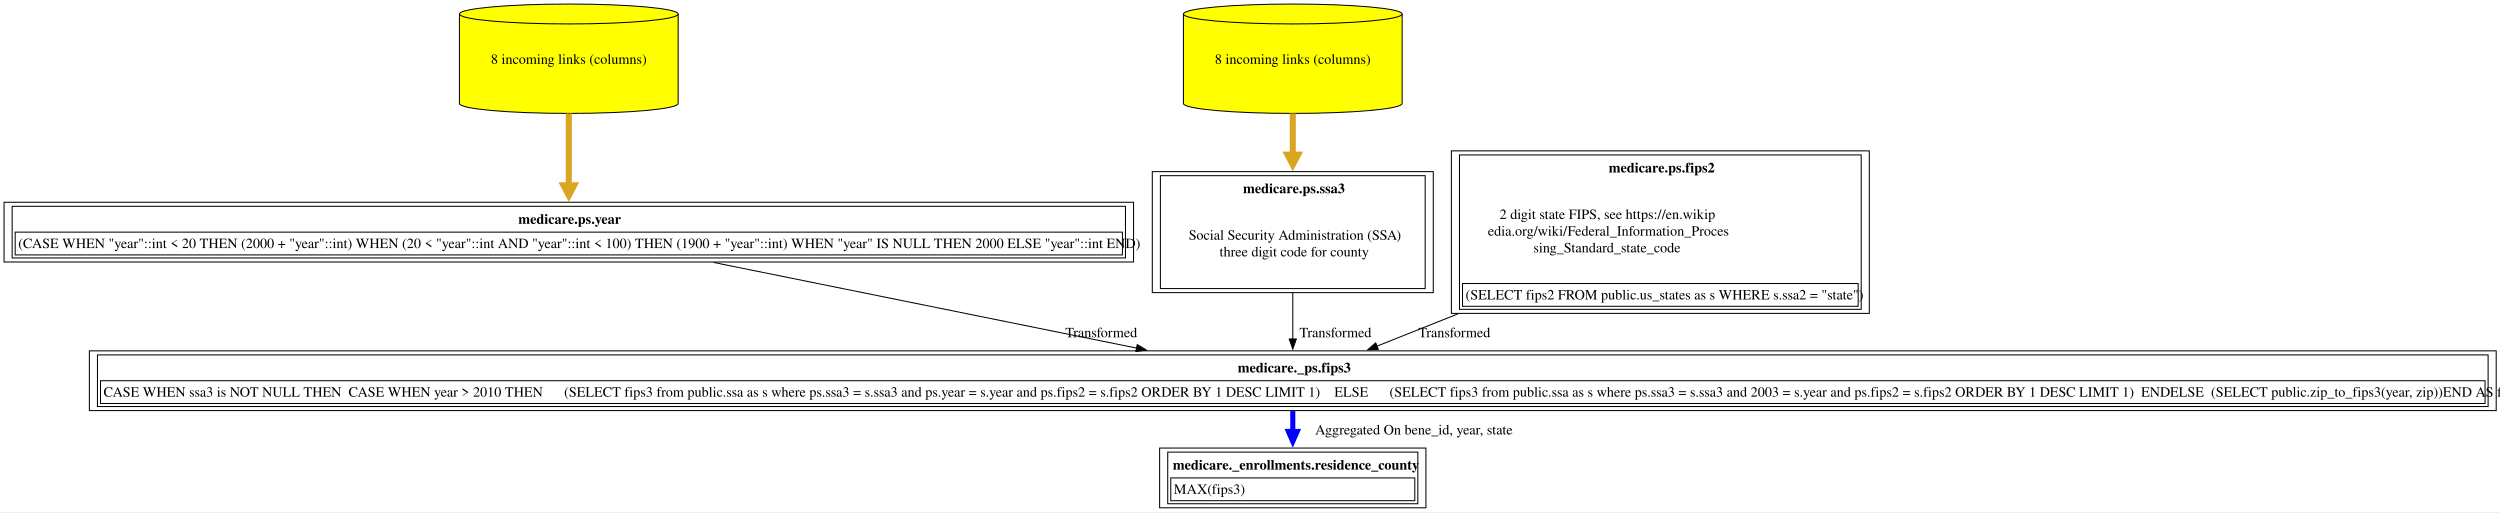
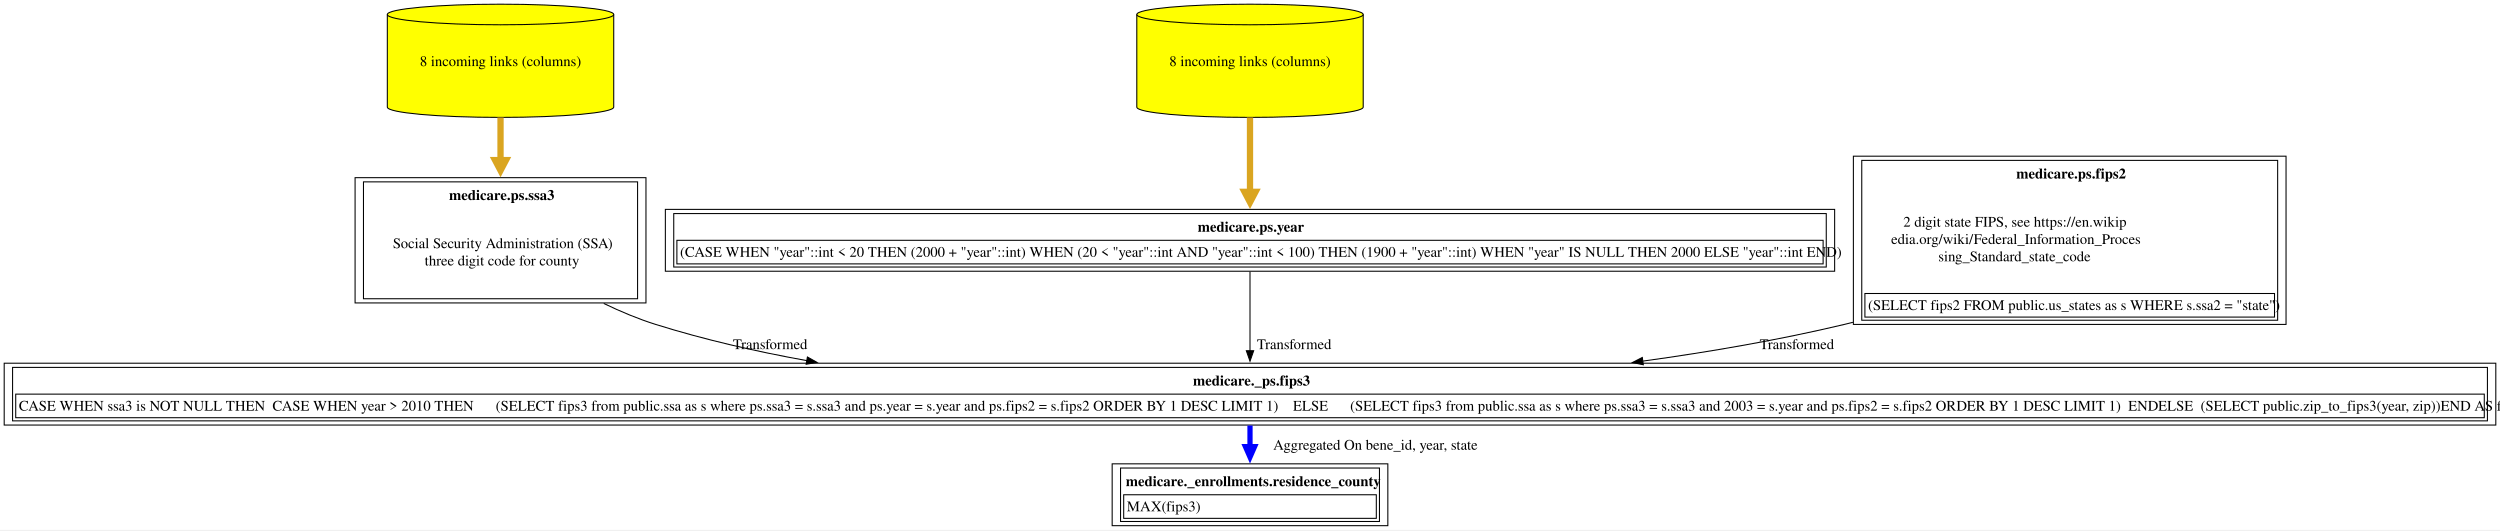
- <svg xmlns="http://www.w3.org/2000/svg" xmlns:xlink="http://www.w3.org/1999/xlink" width="2469pt" height="506pt" viewBox="0.00 0.00 2469.00 506.00">
+ <svg xmlns="http://www.w3.org/2000/svg" xmlns:xlink="http://www.w3.org/1999/xlink" width="2385pt" height="506pt" viewBox="0.00 0.00 2385.00 506.00">
  <g id="graph0" class="graph" transform="scale(1 1) rotate(0) translate(4 501.5)">
-     <polygon fill="white" stroke="none" points="-4,4 -4,-501.5 2465.25,-501.5 2465.25,4 -4,4" />
+     <polygon fill="white" stroke="none" points="-4,4 -4,-501.5 2381,-501.5 2381,4 -4,4" />
    <g id="node1" class="node">
      <g id="a_node1">
        <a xlink:href="../medicare._enrollments/residence_county.html" xlink:title="&lt;TABLE&gt;" target="_blank">
-           <polygon fill="none" stroke="black" points="1404.25,-59 1141.25,-59 1141.25,0 1404.25,0 1404.25,-59" />
-           <text xml:space="preserve" text-anchor="start" x="1154.25" y="-37.7" font-family="Times,serif" font-weight="bold" font-size="14.00">medicare._enrollments.residence_county</text>
-           <polygon fill="none" stroke="black" points="1152.25,-7 1152.25,-29.5 1393.25,-29.5 1393.25,-7 1152.25,-7" />
-           <text xml:space="preserve" text-anchor="start" x="1155.25" y="-13.75" font-family="Times,serif" font-size="14.00">MAX(fips3)</text>
-           <polygon fill="none" stroke="black" points="1149.25,-4 1149.25,-55 1396.25,-55 1396.25,-4 1149.25,-4" />
+           <polygon fill="none" stroke="black" points="1320,-59 1057,-59 1057,0 1320,0 1320,-59" />
+           <text xml:space="preserve" text-anchor="start" x="1070" y="-37.7" font-family="Times,serif" font-weight="bold" font-size="14.00">medicare._enrollments.residence_county</text>
+           <polygon fill="none" stroke="black" points="1068,-7 1068,-29.5 1309,-29.5 1309,-7 1068,-7" />
+           <text xml:space="preserve" text-anchor="start" x="1071" y="-13.75" font-family="Times,serif" font-size="14.00">MAX(fips3)</text>
+           <polygon fill="none" stroke="black" points="1065,-4 1065,-55 1312,-55 1312,-4 1065,-4" />
        </a>
      </g>
    </g>
    <g id="node2" class="node">
      <g id="a_node2">
        <a xlink:href="../medicare._ps/fips3.html" xlink:title="&lt;TABLE&gt;" target="_blank">
-           <polygon fill="none" stroke="black" points="2461.25,-155 84.25,-155 84.25,-96 2461.25,-96 2461.25,-155" />
-           <text xml:space="preserve" text-anchor="start" x="1218.38" y="-133.7" font-family="Times,serif" font-weight="bold" font-size="14.00">medicare._ps.fips3</text>
-           <polygon fill="none" stroke="black" points="95.25,-103 95.25,-125.5 2450.25,-125.5 2450.25,-103 95.25,-103" />
-           <text xml:space="preserve" text-anchor="start" x="98.25" y="-109.75" font-family="Times,serif" font-size="14.00">CASE WHEN ssa3 is NOT NULL THEN  CASE WHEN year &gt; 2010 THEN      (SELECT fips3 from public.ssa as s where ps.ssa3 = s.ssa3 and ps.year = s.year and ps.fips2 = s.fips2 ORDER BY 1 DESC LIMIT 1)    ELSE      (SELECT fips3 from public.ssa as s where ps.ssa3 = s.ssa3 and 2003 = s.year and ps.fips2 = s.fips2 ORDER BY 1 DESC LIMIT 1)  ENDELSE  (SELECT public.zip_to_fips3(year, zip))END AS fips3</text>
-           <polygon fill="none" stroke="black" points="92.25,-100 92.25,-151 2453.25,-151 2453.25,-100 92.25,-100" />
+           <polygon fill="none" stroke="black" points="2377,-155 0,-155 0,-96 2377,-96 2377,-155" />
+           <text xml:space="preserve" text-anchor="start" x="1134.12" y="-133.7" font-family="Times,serif" font-weight="bold" font-size="14.00">medicare._ps.fips3</text>
+           <polygon fill="none" stroke="black" points="11,-103 11,-125.5 2366,-125.5 2366,-103 11,-103" />
+           <text xml:space="preserve" text-anchor="start" x="14" y="-109.75" font-family="Times,serif" font-size="14.00">CASE WHEN ssa3 is NOT NULL THEN  CASE WHEN year &gt; 2010 THEN      (SELECT fips3 from public.ssa as s where ps.ssa3 = s.ssa3 and ps.year = s.year and ps.fips2 = s.fips2 ORDER BY 1 DESC LIMIT 1)    ELSE      (SELECT fips3 from public.ssa as s where ps.ssa3 = s.ssa3 and 2003 = s.year and ps.fips2 = s.fips2 ORDER BY 1 DESC LIMIT 1)  ENDELSE  (SELECT public.zip_to_fips3(year, zip))END AS fips3</text>
+           <polygon fill="none" stroke="black" points="8,-100 8,-151 2369,-151 2369,-100 8,-100" />
        </a>
      </g>
    </g>
    <g id="edge1" class="edge">
-       <path fill="none" stroke="blue" stroke-width="5" d="M1272.75,-95.53C1272.75,-89.13 1272.75,-82.2 1272.75,-75.33" />
-       <polygon fill="blue" stroke="blue" stroke-width="5" points="1277.13,-75.45 1272.75,-65.45 1268.38,-75.45 1277.13,-75.45" />
-       <text xml:space="preserve" text-anchor="middle" x="1387.12" y="-72.45" font-family="Times,serif" font-size="14.00">	  Aggregated On bene_id, year, state</text>
+       <path fill="none" stroke="blue" stroke-width="5" d="M1188.5,-95.53C1188.5,-89.13 1188.5,-82.2 1188.5,-75.33" />
+       <polygon fill="blue" stroke="blue" stroke-width="5" points="1192.88,-75.45 1188.5,-65.45 1184.13,-75.45 1192.88,-75.45" />
+       <text xml:space="preserve" text-anchor="middle" x="1302.88" y="-72.45" font-family="Times,serif" font-size="14.00">	  Aggregated On bene_id, year, state</text>
    </g>
    <g id="node3" class="node">
      <g id="a_node3">
-         <a xlink:href="../medicare.ps/year.html" xlink:title="&lt;TABLE&gt;" target="_blank">
-           <polygon fill="none" stroke="black" points="1115.5,-301.75 0,-301.75 0,-242.75 1115.5,-242.75 1115.5,-301.75" />
-           <text xml:space="preserve" text-anchor="start" x="507.88" y="-280.45" font-family="Times,serif" font-weight="bold" font-size="14.00">medicare.ps.year</text>
-           <polygon fill="none" stroke="black" points="11,-249.75 11,-272.25 1104.5,-272.25 1104.5,-249.75 11,-249.75" />
-           <text xml:space="preserve" text-anchor="start" x="14" y="-256.5" font-family="Times,serif" font-size="14.00">(CASE WHEN "year"::int &lt; 20 THEN (2000 + "year"::int) WHEN (20 &lt; "year"::int AND "year"::int &lt; 100) THEN (1900 + "year"::int) WHEN "year" IS NULL THEN 2000 ELSE "year"::int END)</text>
-           <polygon fill="none" stroke="black" points="8,-246.75 8,-297.75 1107.5,-297.75 1107.5,-246.75 8,-246.75" />
+         <a xlink:href="../medicare.ps/ssa3.html" xlink:title="&lt;TABLE&gt;" target="_blank">
+           <polygon fill="none" stroke="black" points="612.25,-332 334.75,-332 334.75,-212.5 612.25,-212.5 612.25,-332" />
+           <text xml:space="preserve" text-anchor="start" x="424.38" y="-310.7" font-family="Times,serif" font-weight="bold" font-size="14.00">medicare.ps.ssa3</text>
+           <text xml:space="preserve" text-anchor="start" x="370.75" y="-264.75" font-family="Times,serif" font-size="14.00">Social Security Administration (SSA)</text>
+           <text xml:space="preserve" text-anchor="start" x="401.12" y="-248.25" font-family="Times,serif" font-size="14.00">three digit code for county</text>
+           <polygon fill="none" stroke="black" points="342.75,-216.5 342.75,-328 604.25,-328 604.25,-216.5 342.75,-216.5" />
        </a>
      </g>
    </g>
    <g id="edge2" class="edge">
-       <path fill="none" stroke="black" d="M700.72,-242.31C821.67,-217.82 994.61,-182.81 1118.63,-157.7" />
-       <polygon fill="black" stroke="black" points="1119.13,-161.17 1128.24,-155.76 1117.74,-154.31 1119.13,-161.17" />
-       <text xml:space="preserve" text-anchor="middle" x="1080.1" y="-168.45" font-family="Times,serif" font-size="14.00">  Transformed</text>
+       <path fill="none" stroke="black" d="M571.98,-212.01C588.1,-204.23 604.95,-197.18 621.5,-192 667.55,-177.59 716.59,-166.29 765.83,-157.44" />
+       <polygon fill="black" stroke="black" points="766.27,-160.92 775.51,-155.74 765.05,-154.02 766.27,-160.92" />
+       <text xml:space="preserve" text-anchor="middle" x="727.21" y="-168.45" font-family="Times,serif" font-size="14.00">  Transformed</text>
    </g>
    <g id="node4" class="node">
      <g id="a_node4">
-         <a xlink:href="../medicare.ps/year.html" xlink:title="8 incoming links (columns)" target="_blank">
-           <path fill="yellow" stroke="black" d="M665.75,-487.68C665.75,-493.1 617.34,-497.5 557.75,-497.5 498.16,-497.5 449.75,-493.1 449.75,-487.68 449.75,-487.68 449.75,-399.32 449.75,-399.32 449.75,-393.9 498.16,-389.5 557.75,-389.5 617.34,-389.5 665.75,-393.9 665.75,-399.32 665.75,-399.32 665.75,-487.68 665.75,-487.68" />
-           <path fill="none" stroke="black" d="M665.75,-487.68C665.75,-482.26 617.34,-477.86 557.75,-477.86 498.16,-477.86 449.75,-482.26 449.75,-487.68" />
-           <text xml:space="preserve" text-anchor="middle" x="557.75" y="-438.45" font-family="Times,serif" font-size="14.00">8 incoming links (columns)</text>
+         <a xlink:href="../medicare.ps/ssa3.html" xlink:title="8 incoming links (columns)" target="_blank">
+           <path fill="yellow" stroke="black" d="M581.5,-487.68C581.5,-493.1 533.09,-497.5 473.5,-497.5 413.91,-497.5 365.5,-493.1 365.5,-487.68 365.5,-487.68 365.5,-399.32 365.5,-399.32 365.5,-393.9 413.91,-389.5 473.5,-389.5 533.09,-389.5 581.5,-393.9 581.5,-399.32 581.5,-399.32 581.5,-487.68 581.5,-487.68" />
+           <path fill="none" stroke="black" d="M581.5,-487.68C581.5,-482.26 533.09,-477.86 473.5,-477.86 413.91,-477.86 365.5,-482.26 365.5,-487.68" />
+           <text xml:space="preserve" text-anchor="middle" x="473.5" y="-438.45" font-family="Times,serif" font-size="14.00">8 incoming links (columns)</text>
        </a>
      </g>
    </g>
    <g id="edge3" class="edge">
-       <path fill="none" stroke="goldenrod" stroke-width="6" d="M557.75,-389.41C557.75,-366.62 557.75,-340.26 557.75,-318.42" />
-       <polygon fill="goldenrod" stroke="goldenrod" stroke-width="6" points="563,-318.48 557.75,-308.48 552.5,-318.48 563,-318.48" />
+       <path fill="none" stroke="goldenrod" stroke-width="6" d="M473.5,-389.41C473.5,-376.38 473.5,-362.19 473.5,-348.34" />
+       <polygon fill="goldenrod" stroke="goldenrod" stroke-width="6" points="478.75,-348.79 473.5,-338.79 468.25,-348.79 478.75,-348.79" />
    </g>
    <g id="node5" class="node">
      <g id="a_node5">
-         <a xlink:href="../medicare.ps/ssa3.html" xlink:title="&lt;TABLE&gt;" target="_blank">
-           <polygon fill="none" stroke="black" points="1411.5,-332 1134,-332 1134,-212.5 1411.5,-212.5 1411.5,-332" />
-           <text xml:space="preserve" text-anchor="start" x="1223.62" y="-310.7" font-family="Times,serif" font-weight="bold" font-size="14.00">medicare.ps.ssa3</text>
-           <text xml:space="preserve" text-anchor="start" x="1170" y="-264.75" font-family="Times,serif" font-size="14.00">Social Security Administration (SSA)</text>
-           <text xml:space="preserve" text-anchor="start" x="1200.38" y="-248.25" font-family="Times,serif" font-size="14.00">three digit code for county</text>
-           <polygon fill="none" stroke="black" points="1142,-216.5 1142,-328 1403.5,-328 1403.5,-216.5 1142,-216.5" />
+         <a xlink:href="../medicare.ps/year.html" xlink:title="&lt;TABLE&gt;" target="_blank">
+           <polygon fill="none" stroke="black" points="1746.25,-301.75 630.75,-301.75 630.75,-242.75 1746.25,-242.75 1746.25,-301.75" />
+           <text xml:space="preserve" text-anchor="start" x="1138.62" y="-280.45" font-family="Times,serif" font-weight="bold" font-size="14.00">medicare.ps.year</text>
+           <polygon fill="none" stroke="black" points="641.75,-249.75 641.75,-272.25 1735.25,-272.25 1735.25,-249.75 641.75,-249.75" />
+           <text xml:space="preserve" text-anchor="start" x="644.75" y="-256.5" font-family="Times,serif" font-size="14.00">(CASE WHEN "year"::int &lt; 20 THEN (2000 + "year"::int) WHEN (20 &lt; "year"::int AND "year"::int &lt; 100) THEN (1900 + "year"::int) WHEN "year" IS NULL THEN 2000 ELSE "year"::int END)</text>
+           <polygon fill="none" stroke="black" points="638.75,-246.75 638.75,-297.75 1738.25,-297.75 1738.25,-246.75 638.75,-246.75" />
        </a>
      </g>
    </g>
    <g id="edge4" class="edge">
-       <path fill="none" stroke="black" d="M1272.75,-212.37C1272.75,-196.97 1272.75,-180.71 1272.75,-166.54" />
-       <polygon fill="black" stroke="black" points="1276.25,-166.7 1272.75,-156.7 1269.25,-166.7 1276.25,-166.7" />
-       <text xml:space="preserve" text-anchor="middle" x="1311.38" y="-168.45" font-family="Times,serif" font-size="14.00">  Transformed</text>
+       <path fill="none" stroke="black" d="M1188.5,-242.31C1188.5,-220.61 1188.5,-190.65 1188.5,-166.64" />
+       <polygon fill="black" stroke="black" points="1192,-166.91 1188.5,-156.91 1185,-166.91 1192,-166.91" />
+       <text xml:space="preserve" text-anchor="middle" x="1227.12" y="-168.45" font-family="Times,serif" font-size="14.00">  Transformed</text>
    </g>
    <g id="node6" class="node">
      <g id="a_node6">
-         <a xlink:href="../medicare.ps/ssa3.html" xlink:title="8 incoming links (columns)" target="_blank">
-           <path fill="yellow" stroke="black" d="M1380.75,-487.68C1380.75,-493.1 1332.34,-497.5 1272.75,-497.5 1213.16,-497.5 1164.75,-493.1 1164.75,-487.68 1164.75,-487.68 1164.75,-399.32 1164.75,-399.32 1164.75,-393.9 1213.16,-389.5 1272.75,-389.5 1332.34,-389.5 1380.75,-393.9 1380.75,-399.32 1380.75,-399.32 1380.75,-487.68 1380.75,-487.68" />
-           <path fill="none" stroke="black" d="M1380.75,-487.68C1380.75,-482.26 1332.34,-477.86 1272.75,-477.86 1213.16,-477.86 1164.75,-482.26 1164.75,-487.68" />
-           <text xml:space="preserve" text-anchor="middle" x="1272.75" y="-438.45" font-family="Times,serif" font-size="14.00">8 incoming links (columns)</text>
+         <a xlink:href="../medicare.ps/year.html" xlink:title="8 incoming links (columns)" target="_blank">
+           <path fill="yellow" stroke="black" d="M1296.5,-487.68C1296.5,-493.1 1248.09,-497.5 1188.5,-497.5 1128.91,-497.5 1080.5,-493.1 1080.5,-487.68 1080.5,-487.68 1080.5,-399.32 1080.5,-399.32 1080.5,-393.9 1128.91,-389.5 1188.5,-389.5 1248.09,-389.5 1296.5,-393.9 1296.5,-399.32 1296.5,-399.32 1296.5,-487.68 1296.5,-487.68" />
+           <path fill="none" stroke="black" d="M1296.5,-487.68C1296.5,-482.26 1248.09,-477.86 1188.5,-477.86 1128.91,-477.86 1080.5,-482.26 1080.5,-487.68" />
+           <text xml:space="preserve" text-anchor="middle" x="1188.5" y="-438.45" font-family="Times,serif" font-size="14.00">8 incoming links (columns)</text>
        </a>
      </g>
    </g>
    <g id="edge5" class="edge">
-       <path fill="none" stroke="goldenrod" stroke-width="6" d="M1272.75,-389.41C1272.75,-376.38 1272.75,-362.19 1272.75,-348.34" />
-       <polygon fill="goldenrod" stroke="goldenrod" stroke-width="6" points="1278,-348.79 1272.75,-338.79 1267.5,-348.79 1278,-348.79" />
+       <path fill="none" stroke="goldenrod" stroke-width="6" d="M1188.5,-389.41C1188.5,-366.62 1188.5,-340.26 1188.5,-318.42" />
+       <polygon fill="goldenrod" stroke="goldenrod" stroke-width="6" points="1193.75,-318.48 1188.5,-308.48 1183.25,-318.48 1193.75,-318.48" />
    </g>
    <g id="node7" class="node">
      <g id="a_node7">
        <a xlink:href="../medicare.ps/fips2.html" xlink:title="&lt;TABLE&gt;" target="_blank">
-           <polygon fill="none" stroke="black" points="1842.12,-352.5 1429.38,-352.5 1429.38,-192 1842.12,-192 1842.12,-352.5" />
-           <text xml:space="preserve" text-anchor="start" x="1584.75" y="-331.2" font-family="Times,serif" font-weight="bold" font-size="14.00">medicare.ps.fips2</text>
-           <text xml:space="preserve" text-anchor="start" x="1477" y="-285.25" font-family="Times,serif" font-size="14.00">2 digit state FIPS, see https://en.wikip</text>
-           <text xml:space="preserve" text-anchor="start" x="1465.38" y="-268.75" font-family="Times,serif" font-size="14.00">edia.org/wiki/Federal_Information_Proces</text>
-           <text xml:space="preserve" text-anchor="start" x="1510.38" y="-252.25" font-family="Times,serif" font-size="14.00">sing_Standard_state_code</text>
-           <polygon fill="none" stroke="black" points="1440.38,-199 1440.38,-221.5 1831.12,-221.5 1831.12,-199 1440.38,-199" />
-           <text xml:space="preserve" text-anchor="start" x="1443.38" y="-205.75" font-family="Times,serif" font-size="14.00">(SELECT fips2 FROM public.us_states as s WHERE s.ssa2 = "state")</text>
-           <polygon fill="none" stroke="black" points="1437.38,-196 1437.38,-348.5 1834.12,-348.5 1834.12,-196 1437.38,-196" />
+           <polygon fill="none" stroke="black" points="2176.88,-352.5 1764.12,-352.5 1764.12,-192 2176.88,-192 2176.88,-352.5" />
+           <text xml:space="preserve" text-anchor="start" x="1919.5" y="-331.2" font-family="Times,serif" font-weight="bold" font-size="14.00">medicare.ps.fips2</text>
+           <text xml:space="preserve" text-anchor="start" x="1811.75" y="-285.25" font-family="Times,serif" font-size="14.00">2 digit state FIPS, see https://en.wikip</text>
+           <text xml:space="preserve" text-anchor="start" x="1800.12" y="-268.75" font-family="Times,serif" font-size="14.00">edia.org/wiki/Federal_Information_Proces</text>
+           <text xml:space="preserve" text-anchor="start" x="1845.12" y="-252.25" font-family="Times,serif" font-size="14.00">sing_Standard_state_code</text>
+           <polygon fill="none" stroke="black" points="1775.12,-199 1775.12,-221.5 2165.88,-221.5 2165.88,-199 1775.12,-199" />
+           <text xml:space="preserve" text-anchor="start" x="1778.12" y="-205.75" font-family="Times,serif" font-size="14.00">(SELECT fips2 FROM public.us_states as s WHERE s.ssa2 = "state")</text>
+           <polygon fill="none" stroke="black" points="1772.12,-196 1772.12,-348.5 2168.88,-348.5 2168.88,-196 1772.12,-196" />
        </a>
      </g>
    </g>
    <g id="edge6" class="edge">
-       <path fill="none" stroke="black" d="M1435.93,-191.57C1407.69,-180.31 1380.05,-169.29 1355.78,-159.61" />
-       <polygon fill="black" stroke="black" points="1357.23,-156.42 1346.64,-155.97 1354.64,-162.92 1357.23,-156.42" />
-       <text xml:space="preserve" text-anchor="middle" x="1428.79" y="-168.45" font-family="Times,serif" font-size="14.00">  Transformed</text>
+       <path fill="none" stroke="black" d="M1763.66,-194.01C1760.93,-193.32 1758.21,-192.65 1755.5,-192 1693.88,-177.31 1627.68,-165.87 1563.03,-156.97" />
+       <polygon fill="black" stroke="black" points="1563.7,-153.53 1553.32,-155.66 1562.76,-160.47 1563.7,-153.53" />
+       <text xml:space="preserve" text-anchor="middle" x="1706.68" y="-168.45" font-family="Times,serif" font-size="14.00">  Transformed</text>
    </g>
  </g>
</svg>
